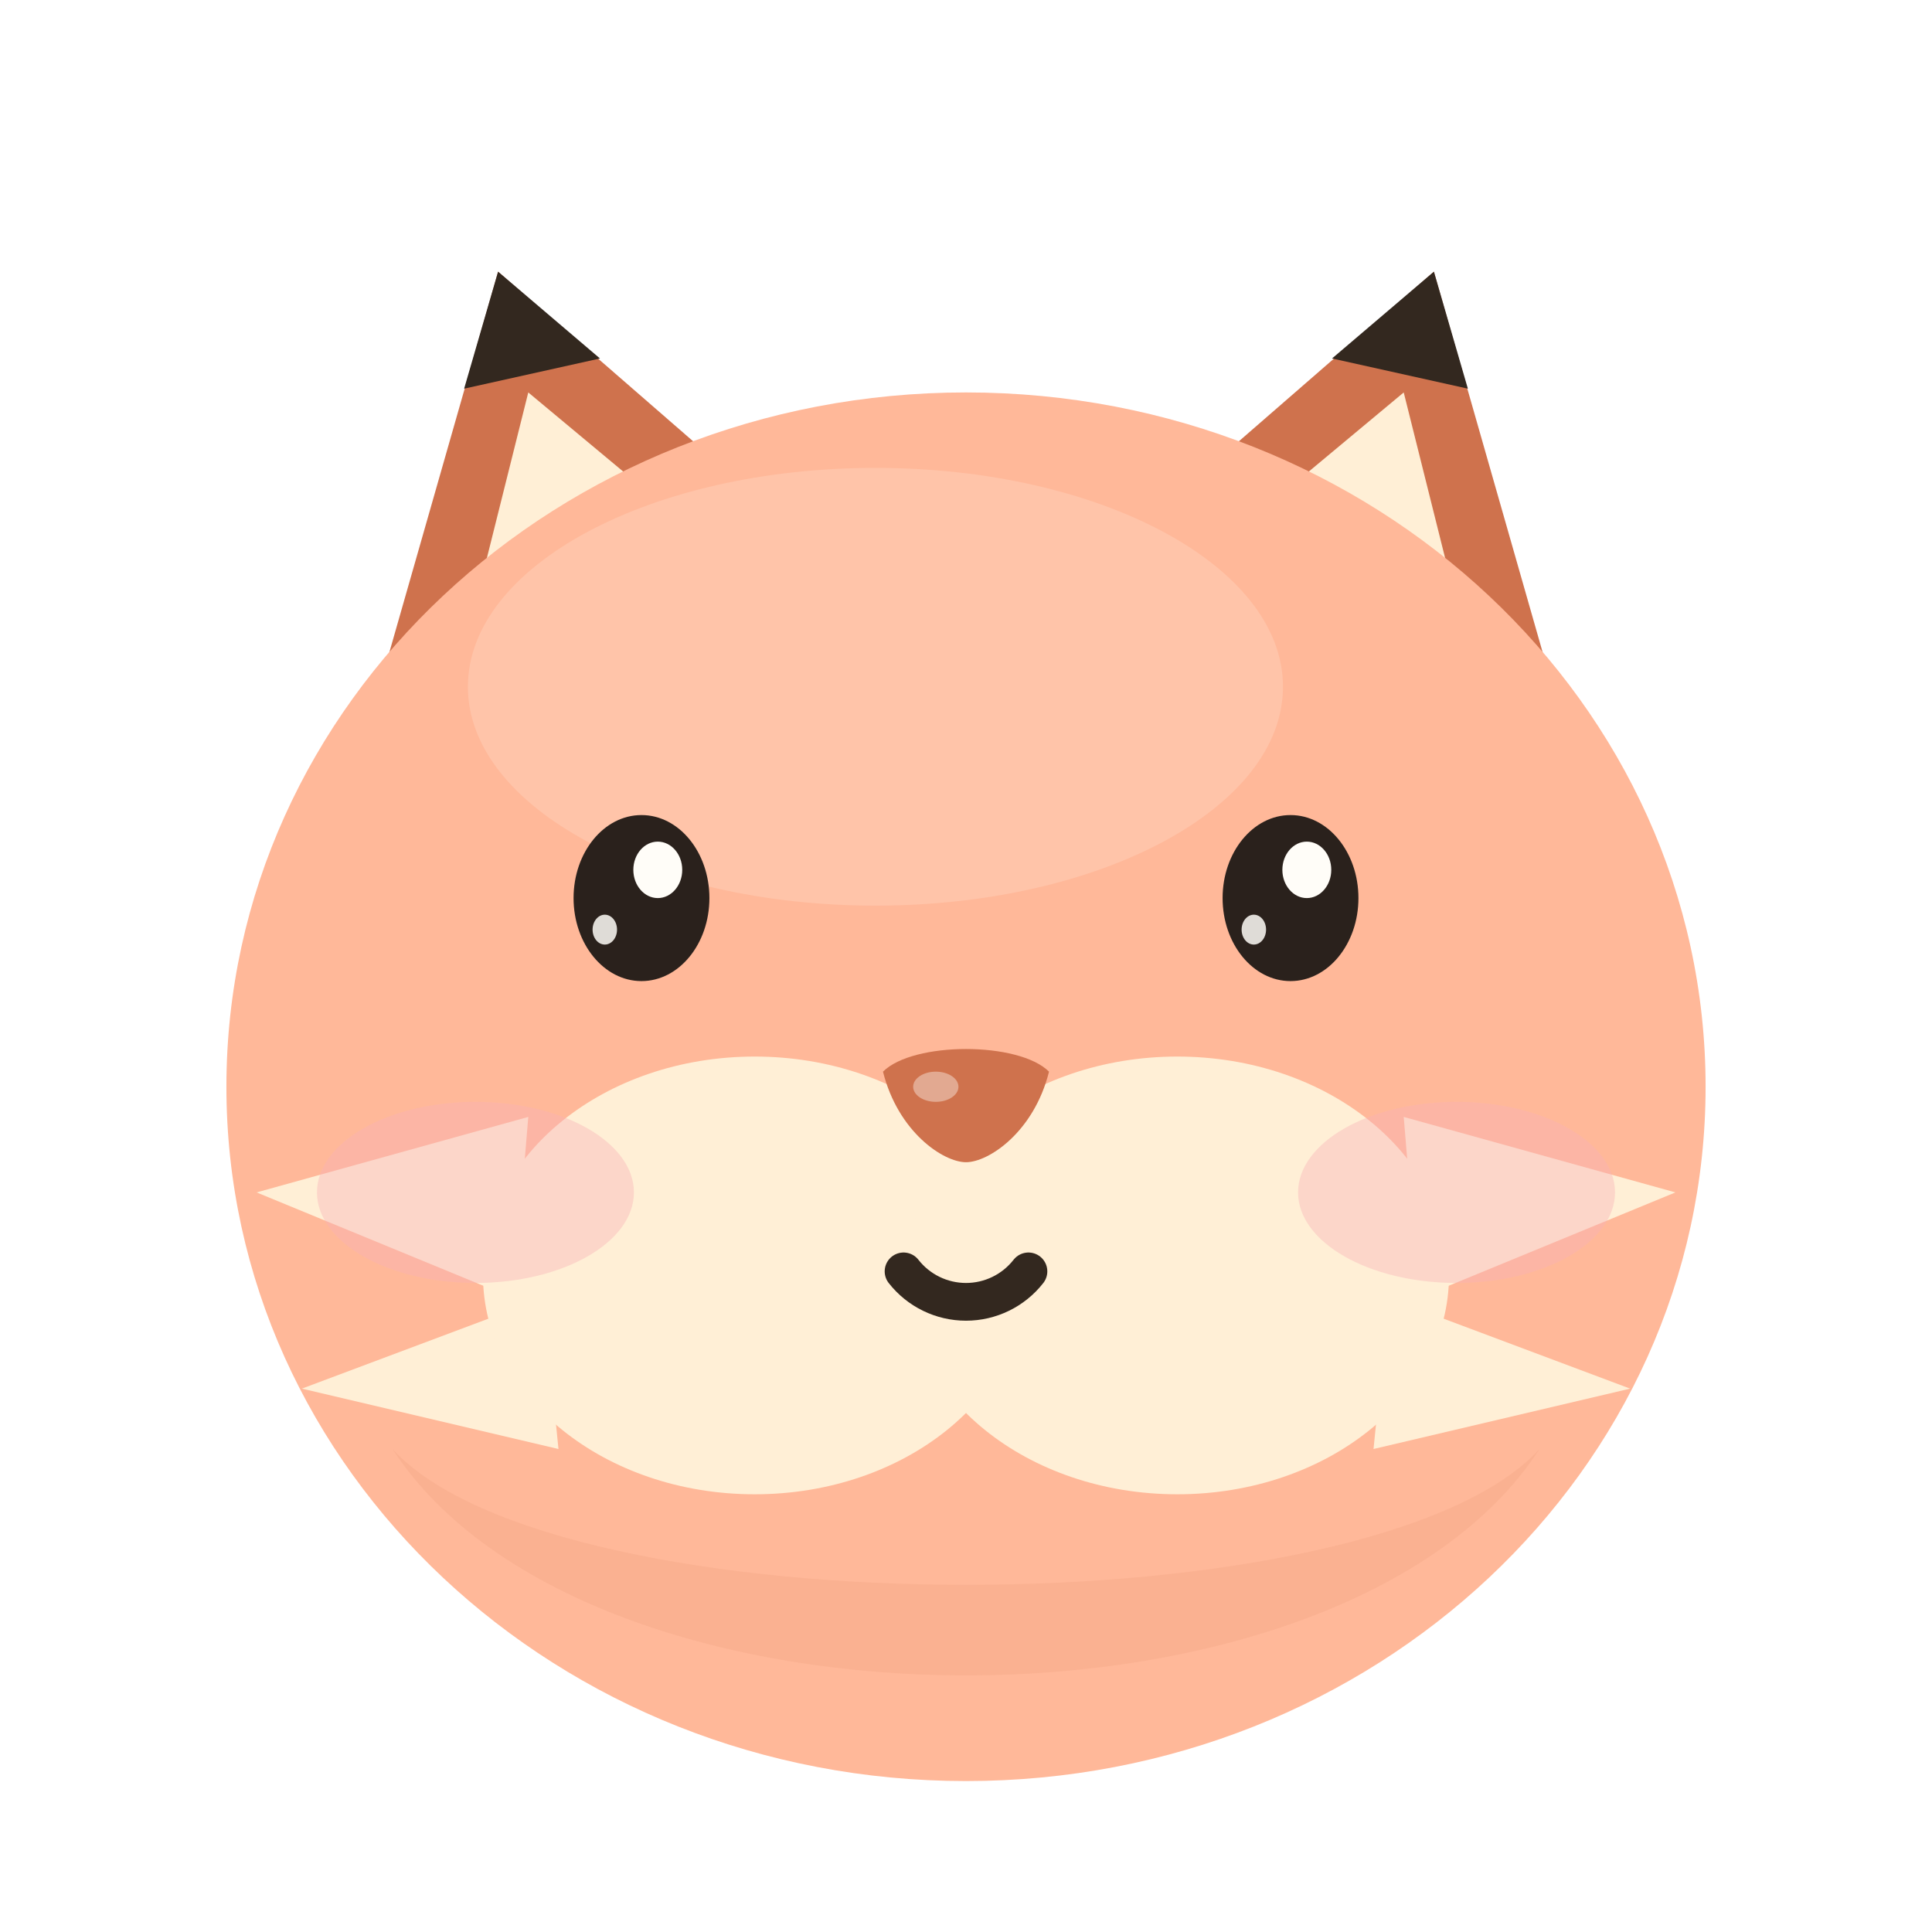
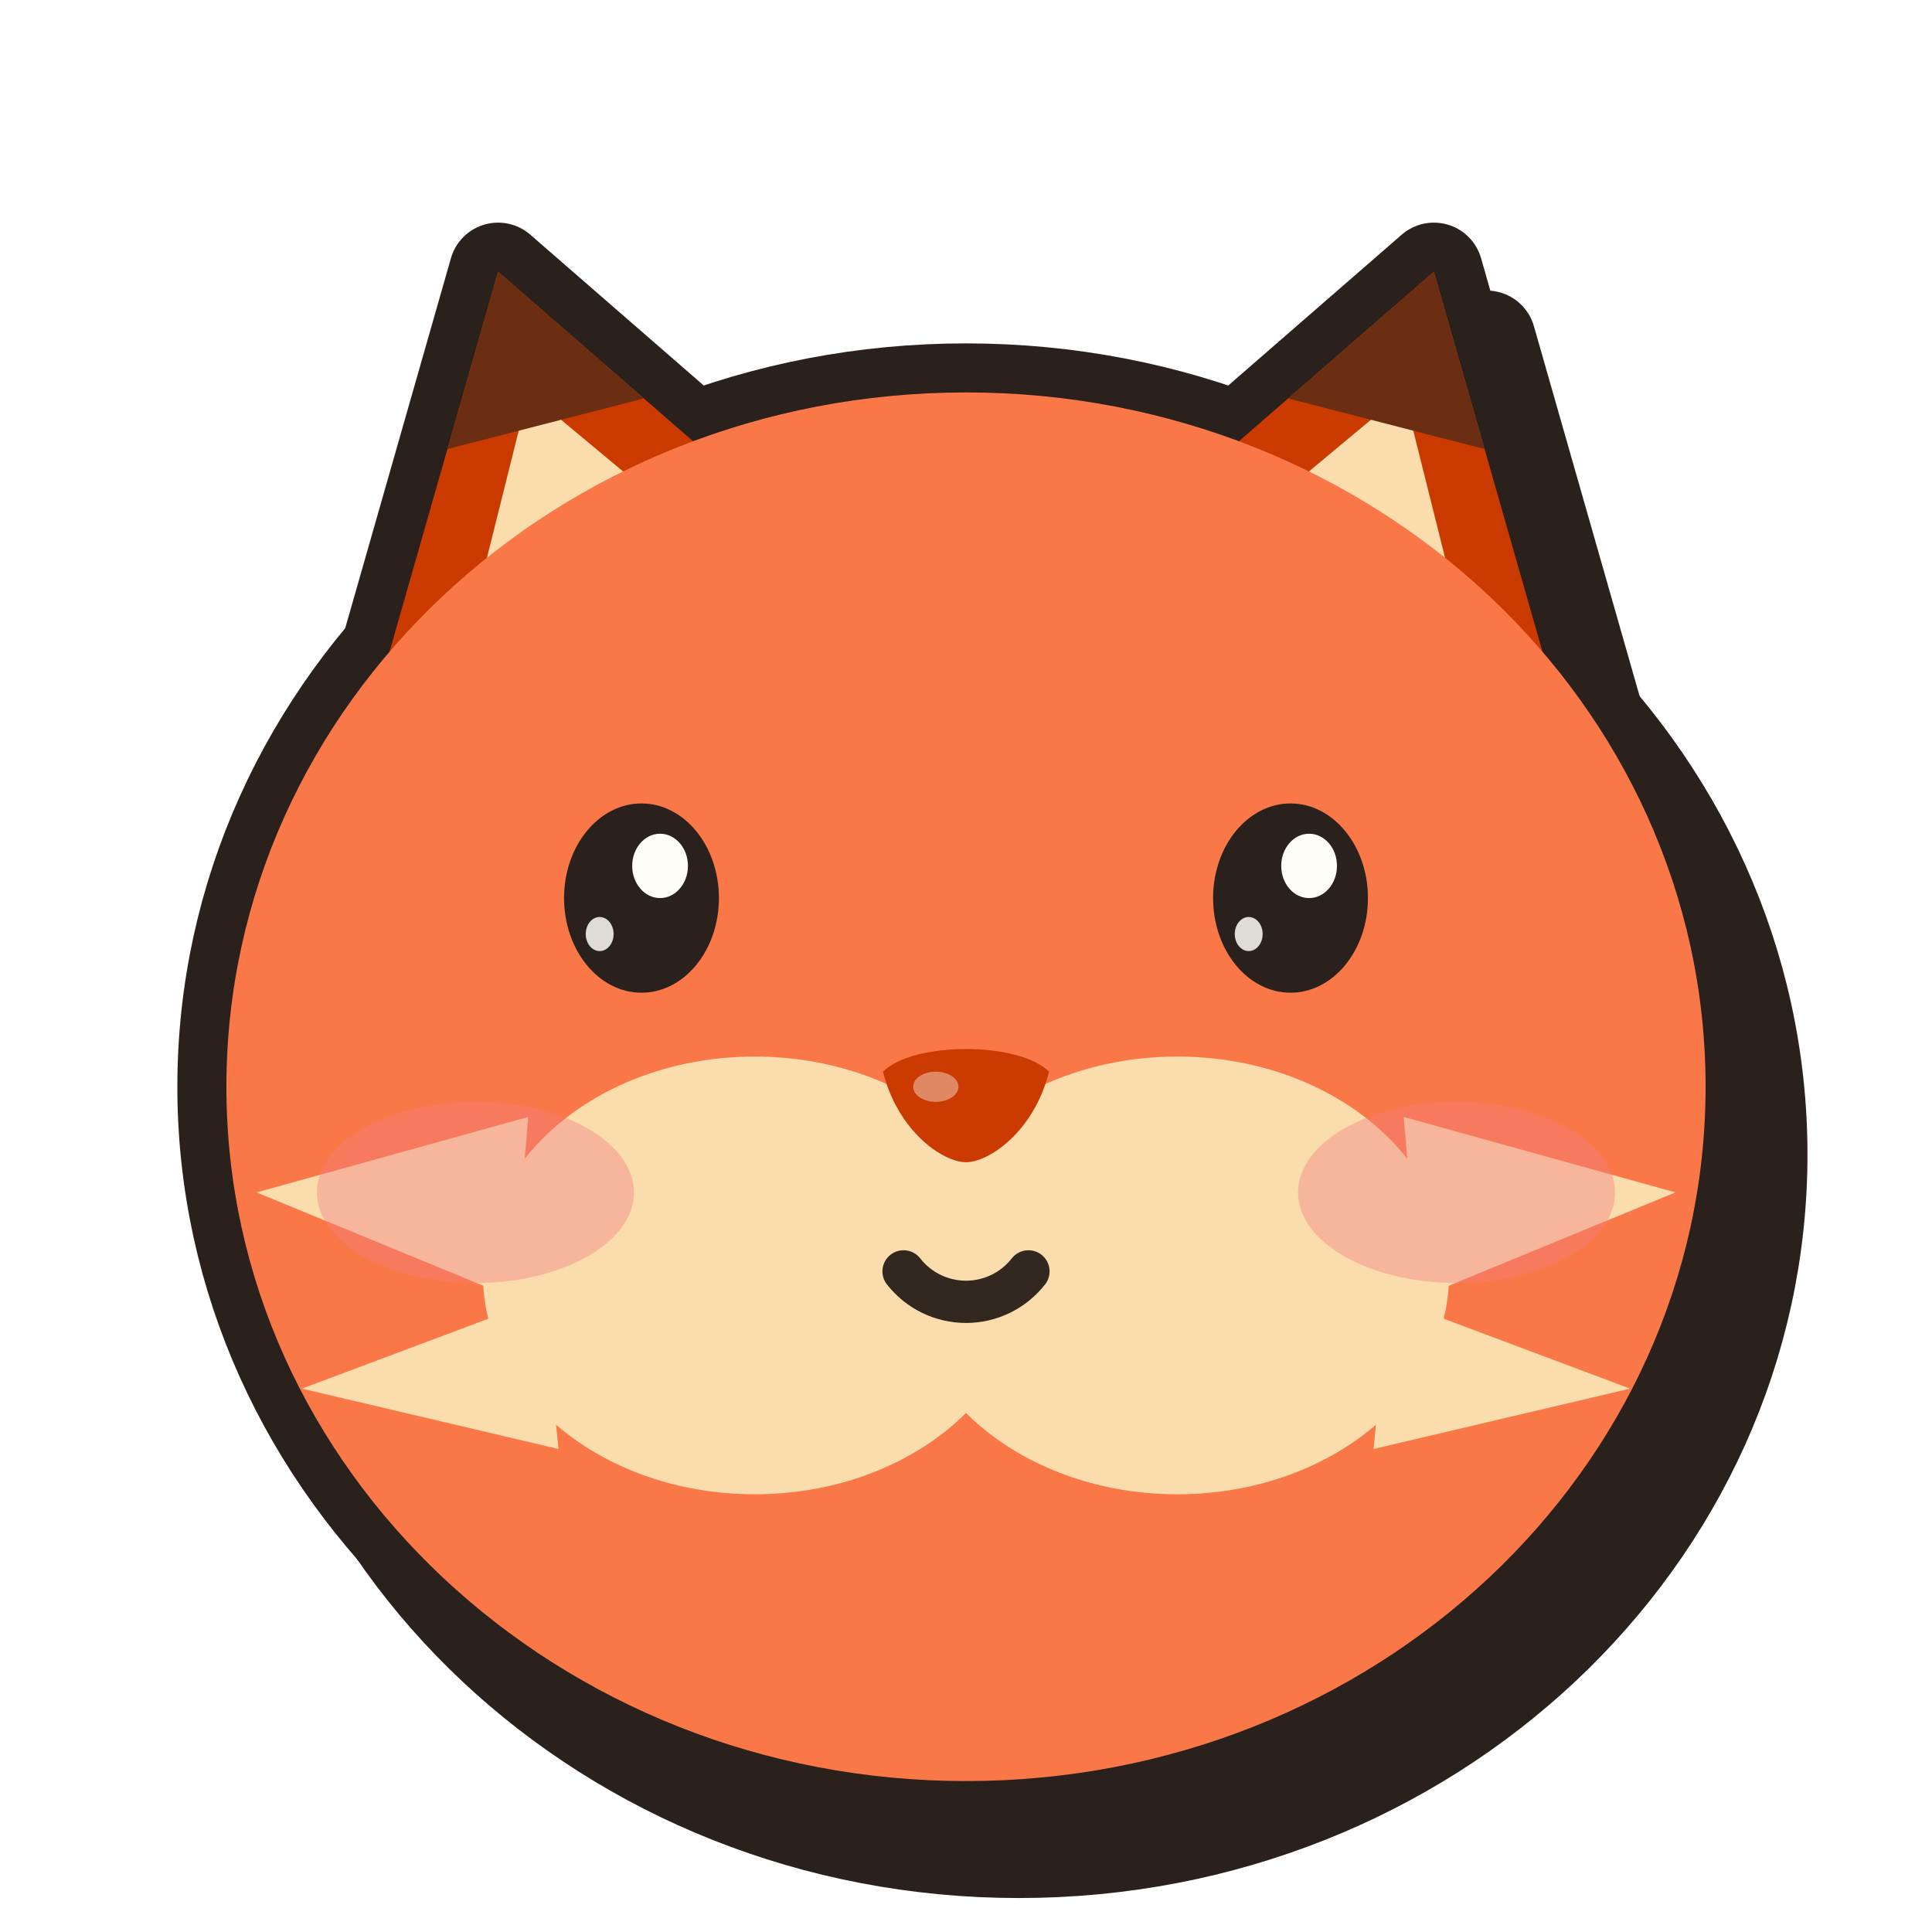
<svg xmlns="http://www.w3.org/2000/svg" viewBox="0 0 256 256" width="256" height="256" role="img" aria-hidden="true">
-   <polygon points="50,92 66,36 112,76" fill="#cf724d" />
-   <polygon points="144,76 190,36 206,92" fill="#cf724d" />
-   <polygon points="64,76 70,52 94,72" fill="#ffefd6" />
-   <polygon points="162,72 186,52 192,76" fill="#ffefd6" />
-   <polygon points="61.5,51.5 66,36 79.5,47.5" fill="#33281f" />
-   <polygon points="176.5,47.5 190,36 194.5,51.5" fill="#33281f" />
-   <ellipse cx="128" cy="144" rx="98" ry="92" fill="#ffb899" />
-   <polygon points="70,148 34,158 68,172" fill="#ffefd6" />
-   <polygon points="72,172 40,184 74,192" fill="#ffefd6" />
-   <polygon points="186,148 222,158 188,172" fill="#ffefd6" />
-   <polygon points="184,172 216,184 182,192" fill="#ffefd6" />
-   <ellipse cx="100" cy="169" rx="36" ry="29" fill="#ffefd6" />
-   <ellipse cx="156" cy="169" rx="36" ry="29" fill="#ffefd6" />
-   <ellipse cx="116" cy="91" rx="54" ry="29" fill="#fffdf8" fill-opacity="0.170" />
-   <path d="M52 192 C78 232 178 232 204 192 C182 216 74 216 52 192 Z" fill="#cf724d" fill-opacity="0.100" />
-   <ellipse cx="63" cy="158" rx="21" ry="12" fill="#f9b3b6" fill-opacity="0.400" />
-   <ellipse cx="193" cy="158" rx="21" ry="12" fill="#f9b3b6" fill-opacity="0.400" />
-   <ellipse cx="85" cy="119" rx="9" ry="11" fill="#2a211c" />
-   <ellipse cx="171" cy="119" rx="9" ry="11" fill="#2a211c" />
-   <ellipse cx="87.16" cy="115.26" rx="3.24" ry="3.74" fill="#fffdf8" />
-   <ellipse cx="80.14" cy="123.18" rx="1.62" ry="1.98" fill="#fffdf8" fill-opacity="0.850" />
-   <ellipse cx="173.16" cy="115.26" rx="3.24" ry="3.74" fill="#fffdf8" />
-   <ellipse cx="166.14" cy="123.18" rx="1.62" ry="1.98" fill="#fffdf8" fill-opacity="0.850" />
-   <path d="M117 142 C121 138 135 138 139 142 C137 150 131 154 128 154 C125 154 119 150 117 142 Z" fill="#cf724d" />
+   <polygon points="57,101 73,45 119,85" fill="#2a211c" stroke="#2a211c" stroke-width="13" stroke-linejoin="round" />
+   <polygon points="151,85 197,45 213,101" fill="#2a211c" stroke="#2a211c" stroke-width="13" stroke-linejoin="round" />
+   <ellipse cx="135" cy="153" rx="98" ry="92" fill="#2a211c" stroke="#2a211c" stroke-width="13" stroke-linejoin="round" />
+   <polygon points="77,157 41,167 75,181" fill="#2a211c" stroke="#2a211c" stroke-width="13" stroke-linejoin="round" />
+   <polygon points="79,181 47,193 81,201" fill="#2a211c" stroke="#2a211c" stroke-width="13" stroke-linejoin="round" />
+   <polygon points="193,157 229,167 195,181" fill="#2a211c" stroke="#2a211c" stroke-width="13" stroke-linejoin="round" />
+   <polygon points="191,181 223,193 189,201" fill="#2a211c" stroke="#2a211c" stroke-width="13" stroke-linejoin="round" />
+   <polygon points="50,92 66,36 112,76" fill="#2a211c" stroke="#2a211c" stroke-width="13" stroke-linejoin="round" />
+   <polygon points="144,76 190,36 206,92" fill="#2a211c" stroke="#2a211c" stroke-width="13" stroke-linejoin="round" />
+   <ellipse cx="128" cy="144" rx="98" ry="92" fill="#2a211c" stroke="#2a211c" stroke-width="13" stroke-linejoin="round" />
+   <polygon points="70,148 34,158 68,172" fill="#2a211c" stroke="#2a211c" stroke-width="13" stroke-linejoin="round" />
+   <polygon points="72,172 40,184 74,192" fill="#2a211c" stroke="#2a211c" stroke-width="13" stroke-linejoin="round" />
+   <polygon points="186,148 222,158 188,172" fill="#2a211c" stroke="#2a211c" stroke-width="13" stroke-linejoin="round" />
+   <polygon points="184,172 216,184 182,192" fill="#2a211c" stroke="#2a211c" stroke-width="13" stroke-linejoin="round" />
+   <polygon points="50,92 66,36 112,76" fill="#cb3a00" />
+   <polygon points="144,76 190,36 206,92" fill="#cb3a00" />
+   <polygon points="64,76 70,52 94,72" fill="#fadcad" />
+   <polygon points="162,72 186,52 192,76" fill="#fadcad" />
+   <polygon points="59.3,59.5 66,36 85.3,52.8" fill="#6b2e12" />
+   <polygon points="170.7,52.8 190,36 196.7,59.5" fill="#6b2e12" />
+   <ellipse cx="128" cy="144" rx="98" ry="92" fill="#fa7848" />
+   <polygon points="70,148 34,158 68,172" fill="#fadcad" />
+   <polygon points="72,172 40,184 74,192" fill="#fadcad" />
+   <polygon points="186,148 222,158 188,172" fill="#fadcad" />
+   <polygon points="184,172 216,184 182,192" fill="#fadcad" />
+   <ellipse cx="100" cy="169" rx="36" ry="29" fill="#fadcad" />
+   <ellipse cx="156" cy="169" rx="36" ry="29" fill="#fadcad" />
+   <ellipse cx="63" cy="158" rx="21" ry="12" fill="#f47b81" fill-opacity="0.400" />
+   <ellipse cx="193" cy="158" rx="21" ry="12" fill="#f47b81" fill-opacity="0.400" />
+   <ellipse cx="85" cy="119" rx="10.26" ry="12.54" fill="#2a211c" />
+   <ellipse cx="171" cy="119" rx="10.26" ry="12.54" fill="#2a211c" />
+   <ellipse cx="87.462" cy="114.736" rx="3.694" ry="4.264" fill="#fffdf8" />
+   <ellipse cx="79.46" cy="123.765" rx="1.847" ry="2.257" fill="#fffdf8" fill-opacity="0.850" />
+   <ellipse cx="173.462" cy="114.736" rx="3.694" ry="4.264" fill="#fffdf8" />
+   <ellipse cx="165.46" cy="123.765" rx="1.847" ry="2.257" fill="#fffdf8" fill-opacity="0.850" />
+   <path d="M117 142 C121 138 135 138 139 142 C137 150 131 154 128 154 C125 154 119 150 117 142 Z" fill="#cb3a00" />
  <ellipse cx="124" cy="144" rx="3" ry="2" fill="#fffdf8" fill-opacity="0.400" />
-   <path d="M136.274 168.464 A10.5 10.5 0 0 1 119.726 168.464" fill="none" stroke="#33281f" stroke-width="5" stroke-linecap="round" />
+   <path d="M136.274 168.464 A10.5 10.5 0 0 1 119.726 168.464" fill="none" stroke="#33281f" stroke-width="5.6" stroke-linecap="round" />
</svg>
